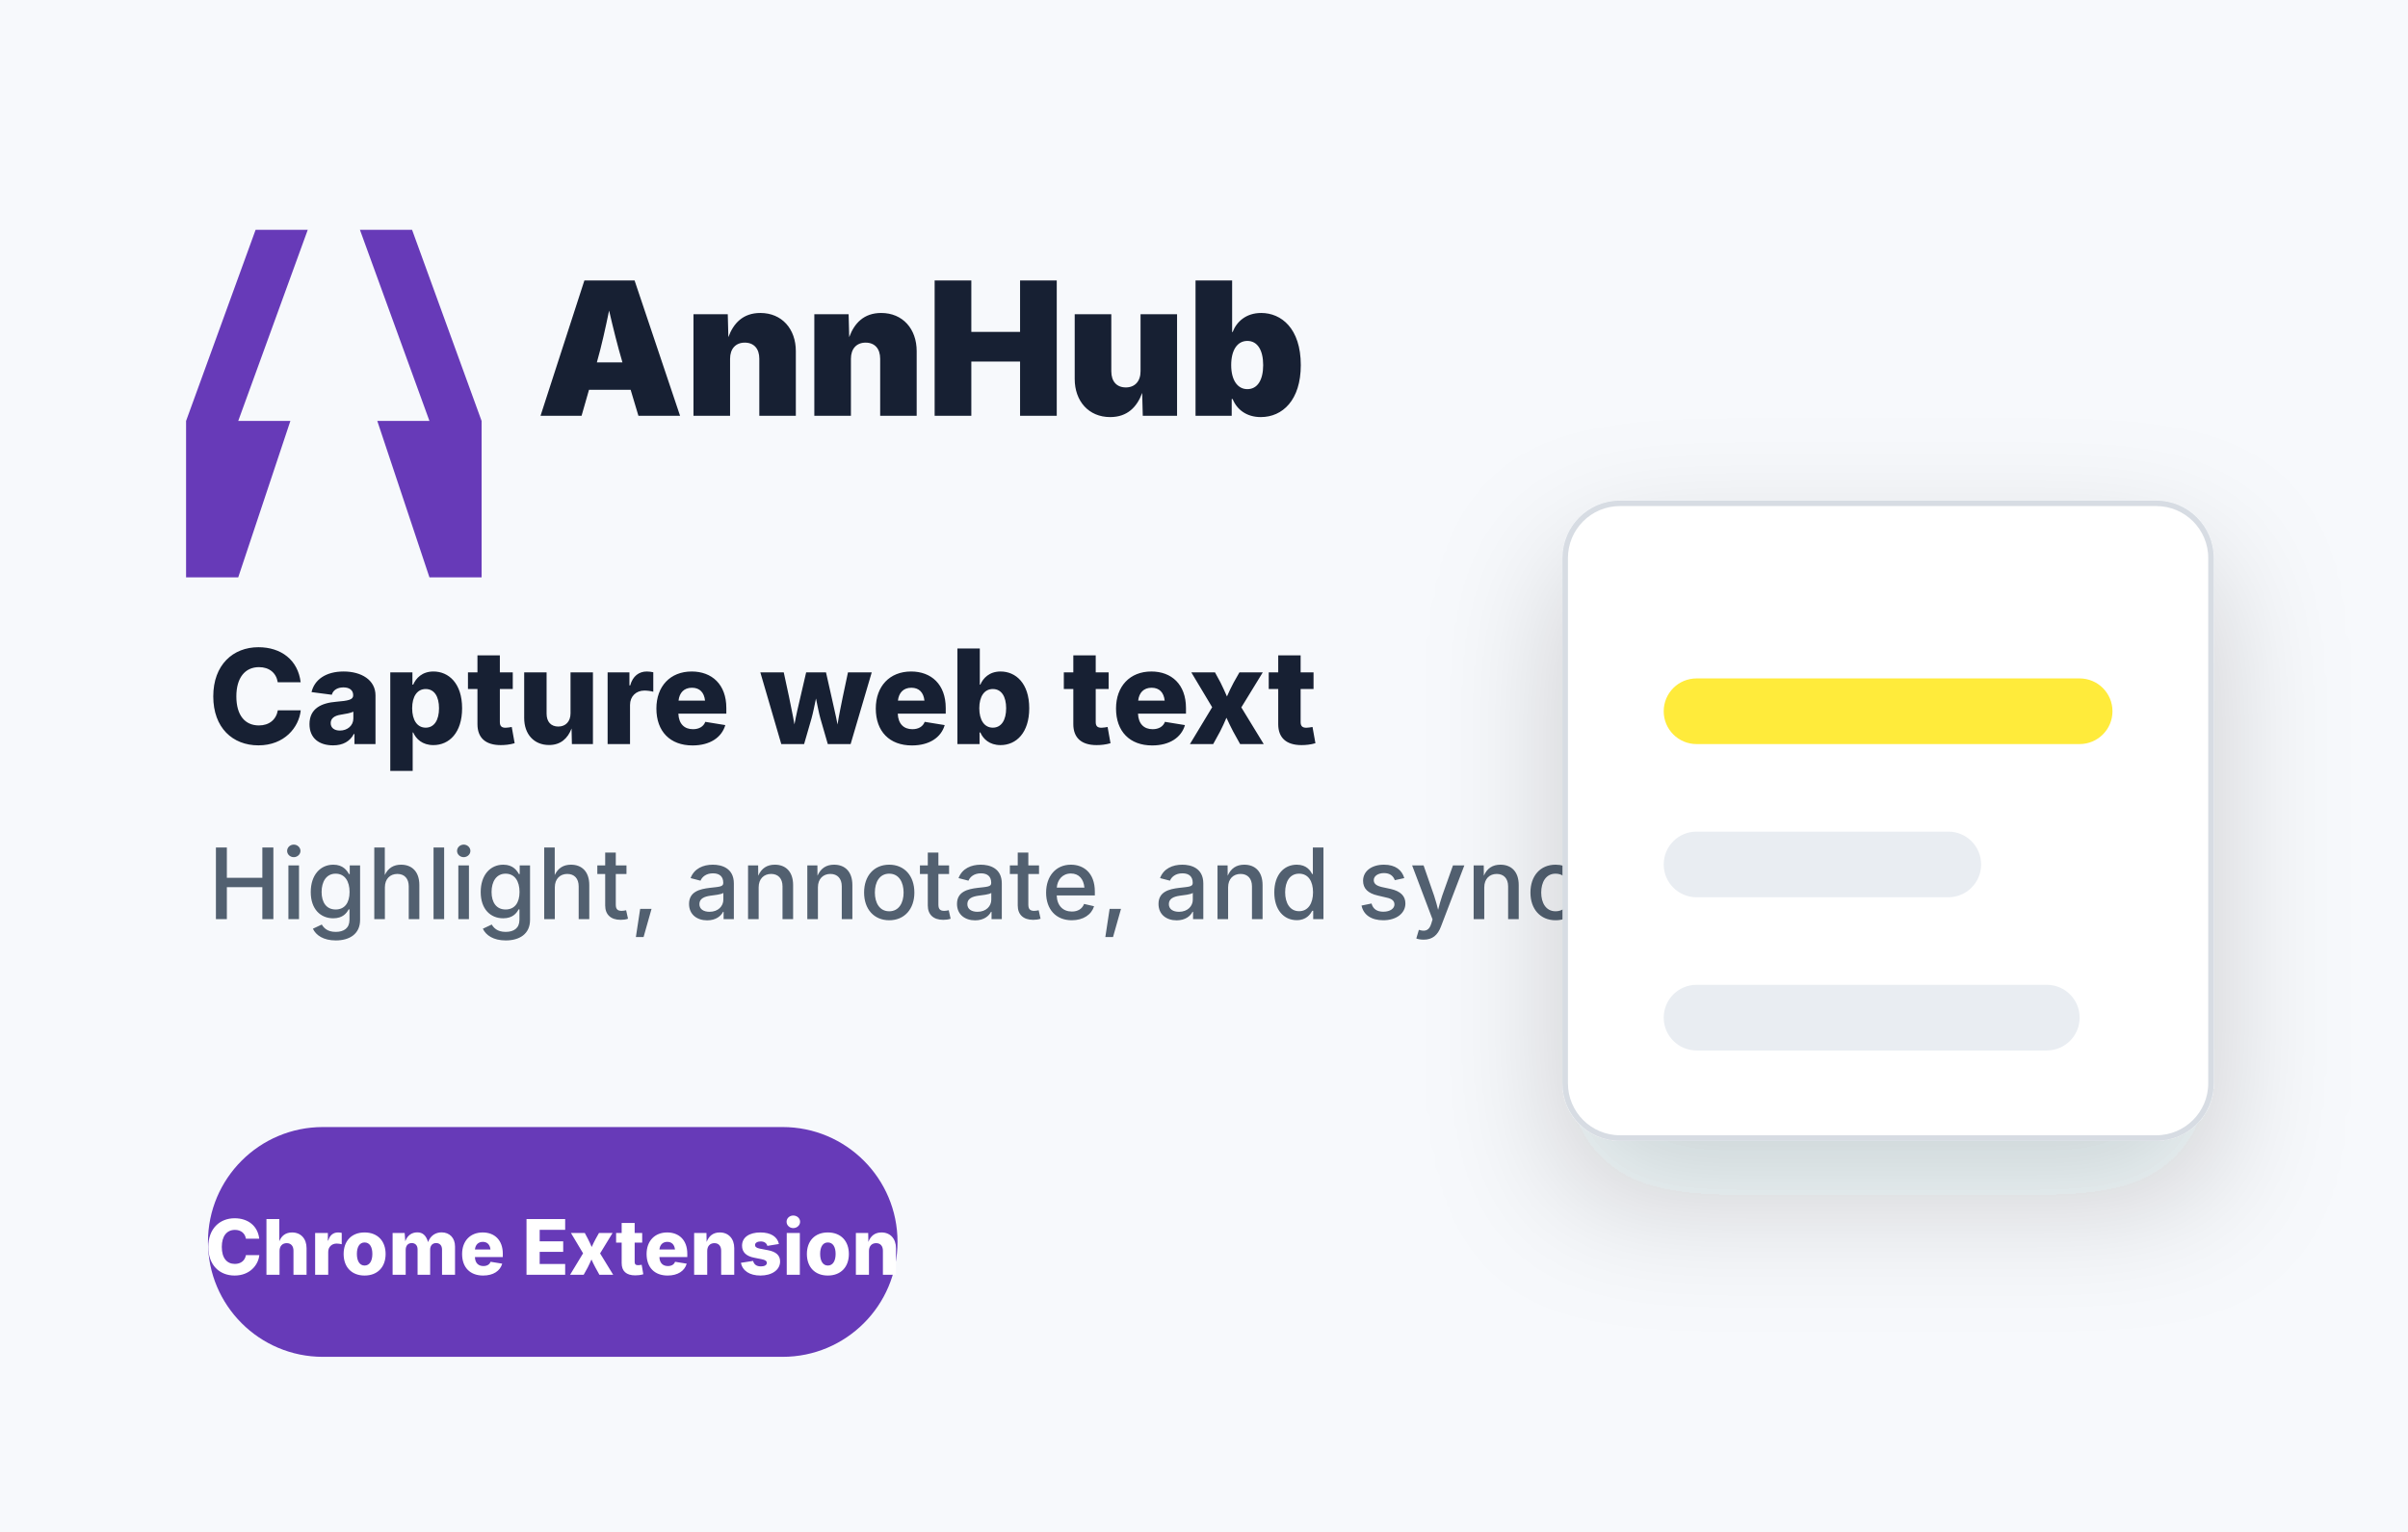
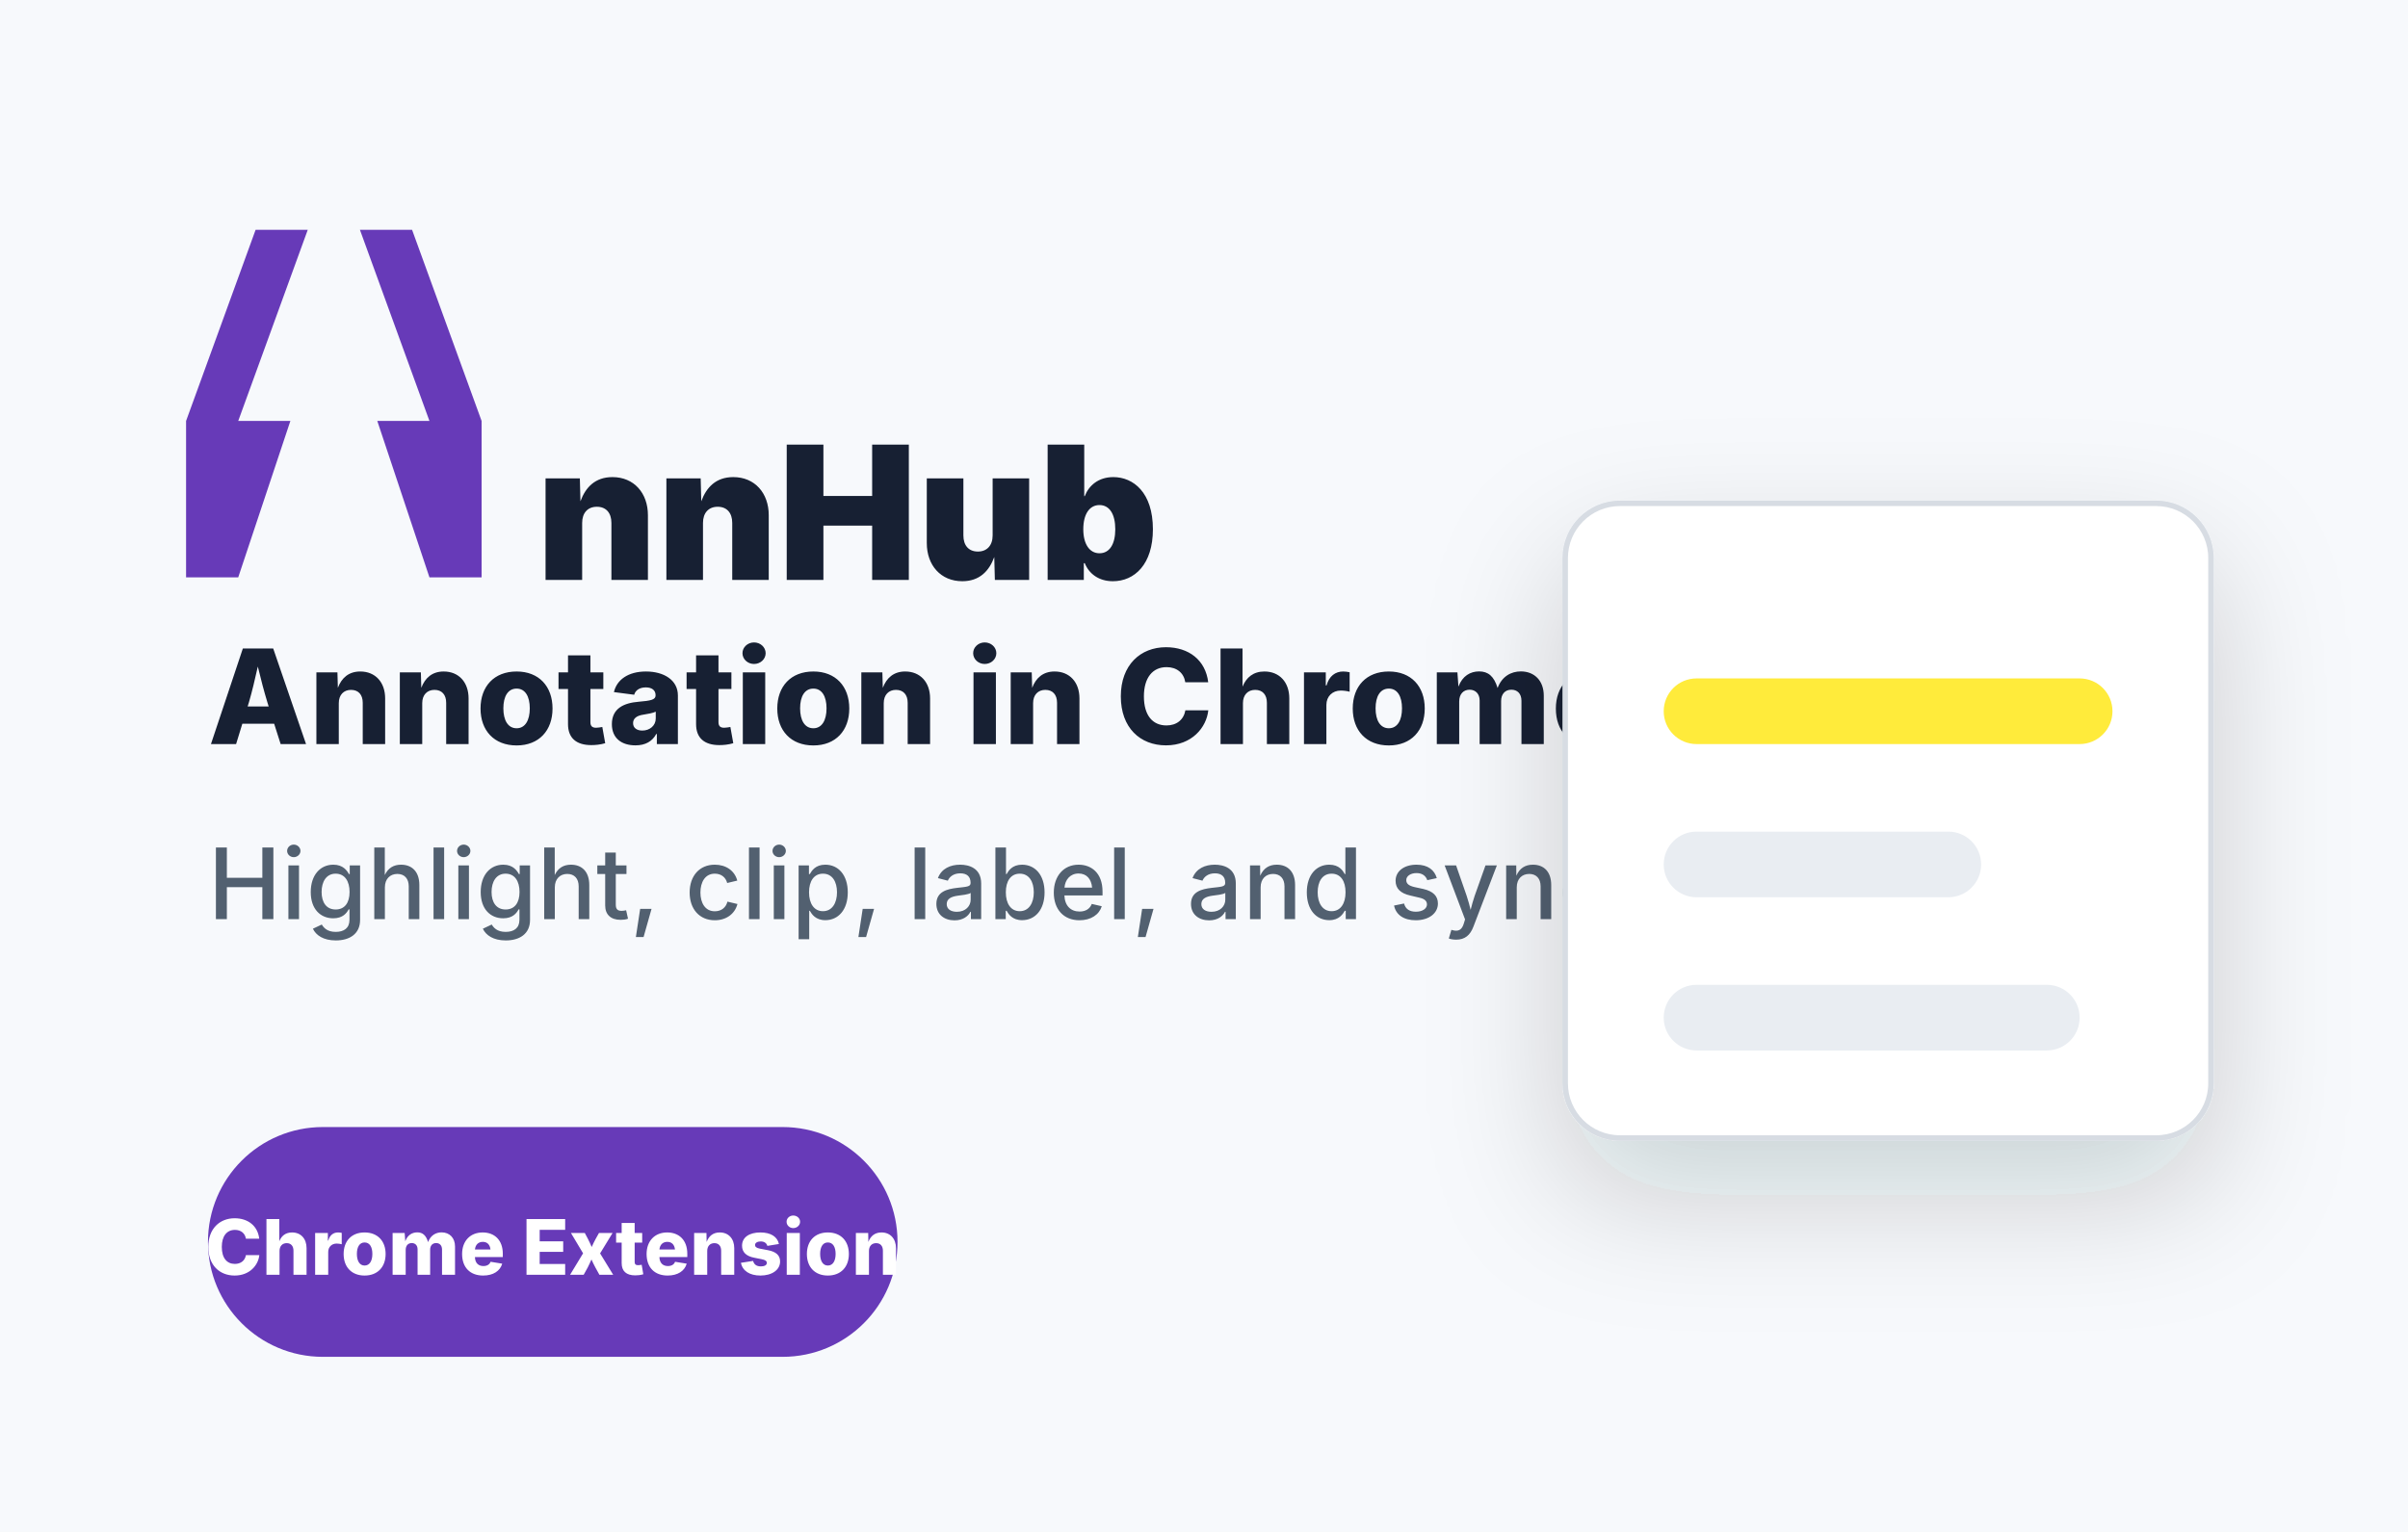
<svg xmlns="http://www.w3.org/2000/svg" width="440" height="280" viewBox="0 0 440 280">
  <defs>
    <linearGradient id="bg" x1="0" y1="0" x2="1" y2="1">
      <stop offset="0%" stop-color="#FAFBFC" />
      <stop offset="52%" stop-color="#EFF5FF" />
      <stop offset="100%" stop-color="#F8F3FF" />
    </linearGradient>
    <linearGradient id="purple" x1="0" y1="0" x2="1" y2="1">
      <stop offset="0%" stop-color="#7C4DFF" />
      <stop offset="100%" stop-color="#4B2E83" />
    </linearGradient>
    <filter id="shadow" x="-20%" y="-20%" width="140%" height="150%">
      <feDropShadow dx="0" dy="18" stdDeviation="18" flood-color="#172033" flood-opacity="0.16" />
    </filter>
    <filter id="softShadow" x="-30%" y="-30%" width="160%" height="180%">
      <feDropShadow dx="0" dy="10" stdDeviation="12" flood-color="#172033" flood-opacity="0.18" />
    </filter>
  </defs>
  <rect x="0" y="0" width="440" height="280" rx="0" fill="#F7F9FC" stroke="none" stroke-width="1" opacity="1" />
  <g transform="translate(34 42) scale(0.3176471)">
    <path fill-rule="evenodd" clip-rule="evenodd" d="M30 110L70 0H40L0 110V200H30L60 110H30ZM140 110L100 0H130L170 110V200H140L110 110H140Z" fill="#673AB8" />
  </g>
-   <text x="98" y="76" font-family="Inter, -apple-system, BlinkMacSystemFont, Segoe UI, sans-serif" font-size="34" font-weight="850" fill="#172033" text-anchor="start" opacity="1">AnnHub</text>
-   <text x="38" y="136" font-family="Inter, -apple-system, BlinkMacSystemFont, Segoe UI, sans-serif" font-size="24" font-weight="780" fill="#172033" text-anchor="start" opacity="1">Capture web text</text>
-   <text x="38" y="168" font-family="Inter, -apple-system, BlinkMacSystemFont, Segoe UI, sans-serif" font-size="18" font-weight="500" fill="#526070" text-anchor="start" opacity="1">Highlight, annotate, and sync.</text>
+   <text x="98" y="106" font-family="Inter, -apple-system, BlinkMacSystemFont, Segoe UI, sans-serif" font-size="34" font-weight="850" fill="#172033" text-anchor="start" opacity="1">nnHub</text>
+   <text x="38" y="136" font-family="Inter, -apple-system, BlinkMacSystemFont, Segoe UI, sans-serif" font-size="24" font-weight="780" fill="#172033" text-anchor="start" opacity="1">Annotation in Chrome</text>
+   <text x="38" y="168" font-family="Inter, -apple-system, BlinkMacSystemFont, Segoe UI, sans-serif" font-size="18" font-weight="500" fill="#526070" text-anchor="start" opacity="1">Highlight, clip, label, and sync.</text>
  <rect x="38" y="206" width="126" height="42" rx="21" fill="#673AB8" stroke="none" stroke-width="1" opacity="1" />
  <text x="101" y="233" font-family="Inter, -apple-system, BlinkMacSystemFont, Segoe UI, sans-serif" font-size="14" font-weight="800" fill="#ffffff" text-anchor="middle" opacity="1">Chrome Extension</text>
  <rect x="286" y="92" width="118" height="116" rx="10" fill="#ffffff" stroke="#D7DCE3" stroke-width="1" opacity="1" filter="url(#softShadow)" />
  <rect x="304" y="124" width="82" height="12" rx="6" fill="#FFEB3B" stroke="none" stroke-width="1" opacity="1" />
  <rect x="304" y="152" width="58" height="12" rx="6" fill="#E9EDF2" stroke="none" stroke-width="1" opacity="1" />
  <rect x="304" y="180" width="76" height="12" rx="6" fill="#E9EDF2" stroke="none" stroke-width="1" opacity="1" />
</svg>
